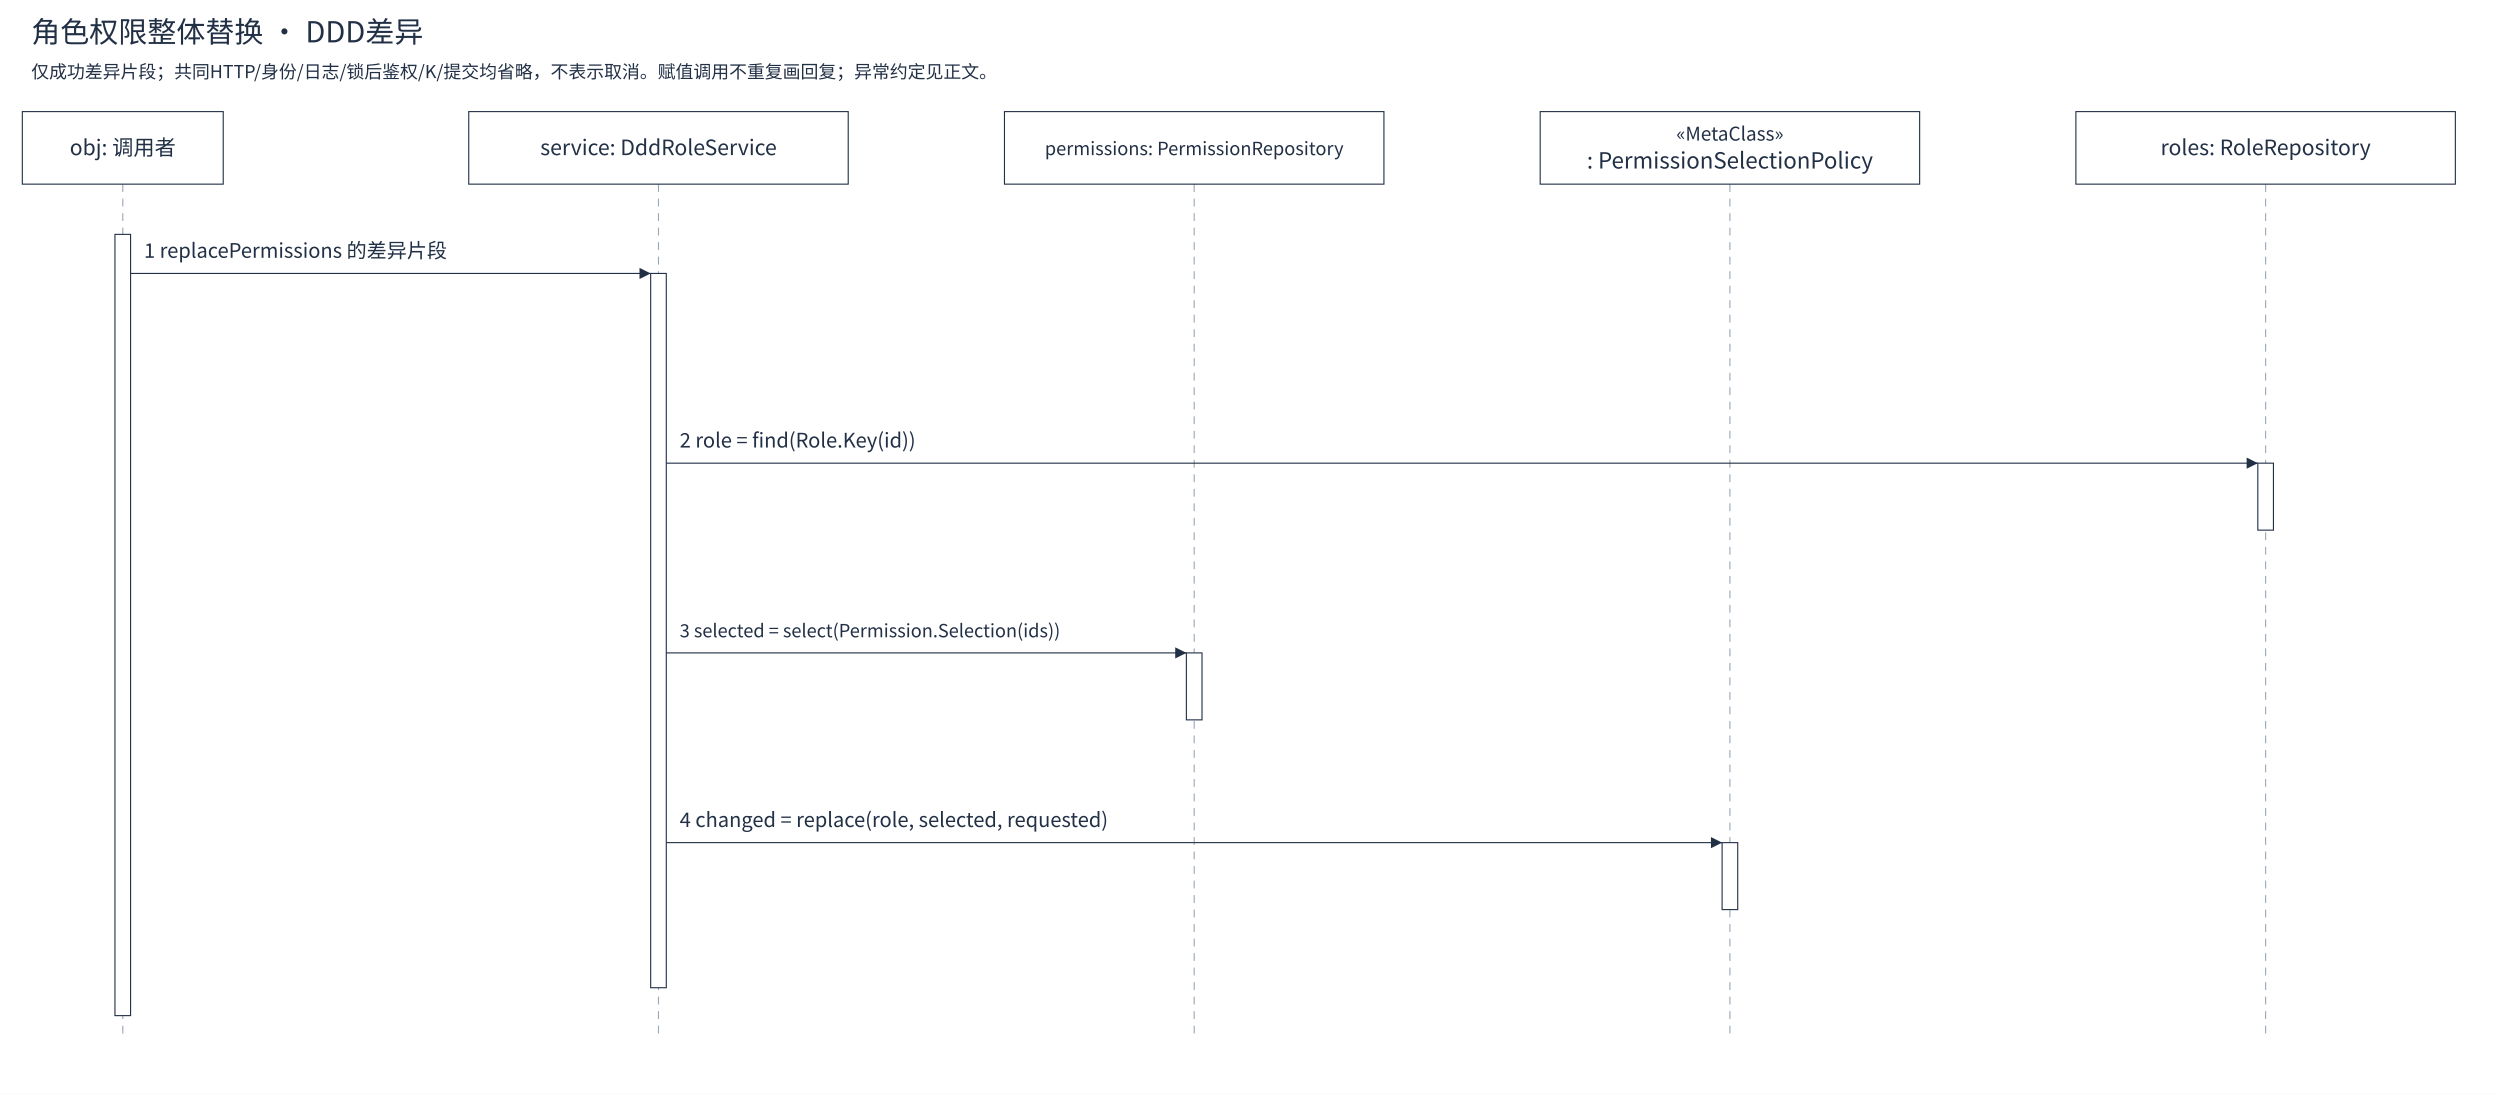
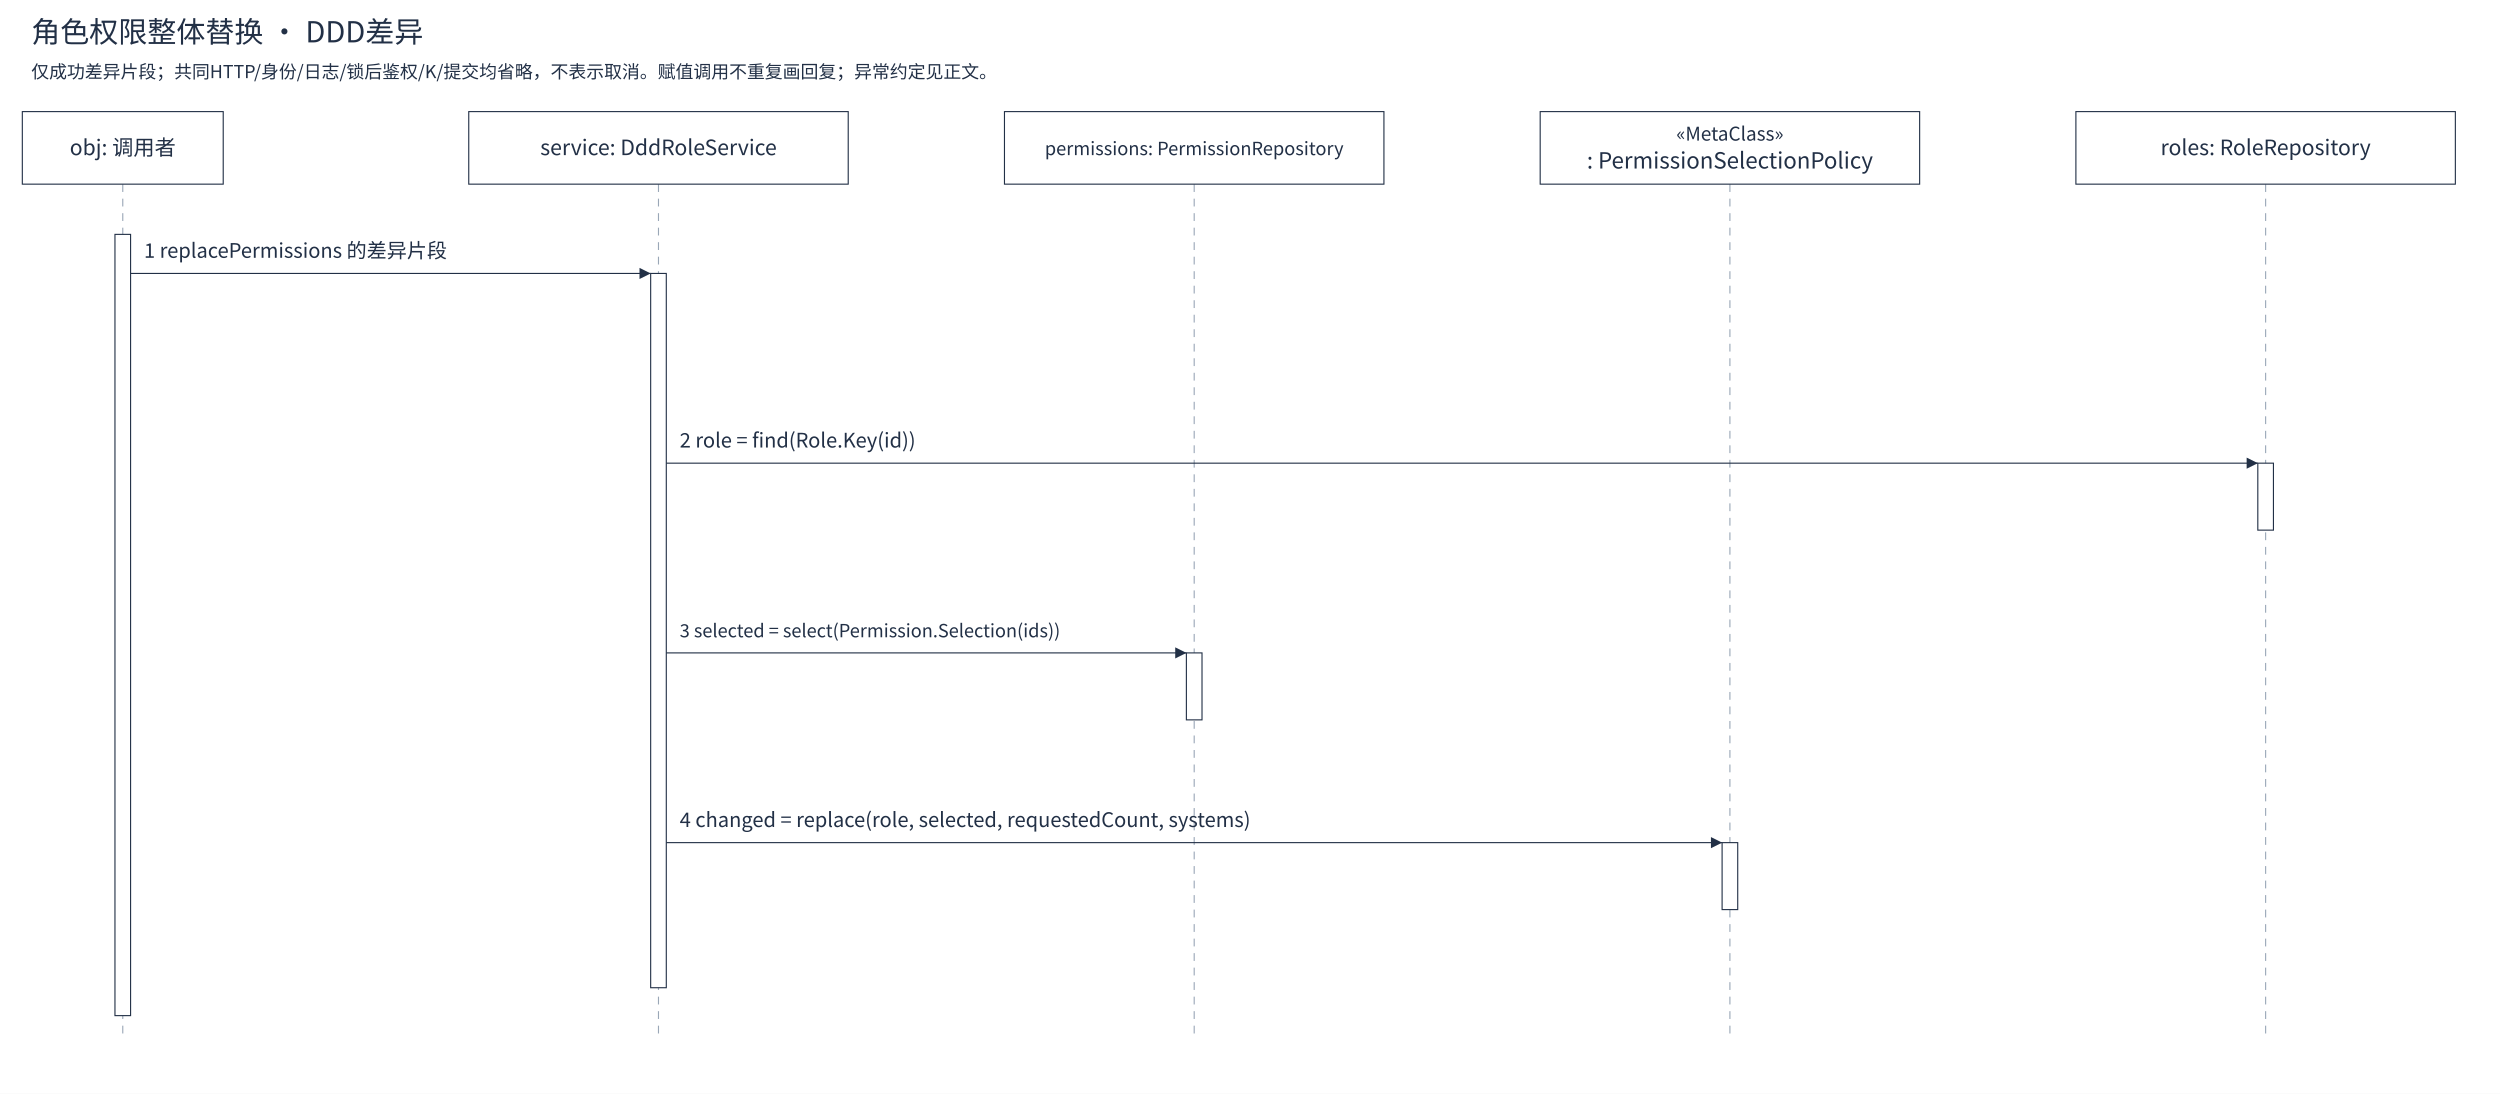
<svg xmlns="http://www.w3.org/2000/svg" width="2240" height="980" viewBox="0 0 2240 980">
  <defs>
    <marker id="open" markerWidth="12" markerHeight="12" refX="11" refY="6" orient="auto">
      <path d="M1,1 L11,6 L1,11" fill="none" stroke="#223046" stroke-width="1.5" />
    </marker>
    <marker id="triangle" markerWidth="14" markerHeight="14" refX="13" refY="7" orient="auto">
      <path d="M1,1 L13,7 L1,13 Z" fill="white" stroke="#245a93" stroke-width="1.4" />
    </marker>
    <marker id="filled" markerWidth="12" markerHeight="12" refX="11" refY="6" orient="auto">
      <path d="M1,1 L11,6 L1,11 Z" fill="#223046" />
    </marker>
  </defs>
  <rect width="100%" height="100%" fill="white" />
  <g font-family="Microsoft YaHei,Noto Sans CJK SC,Arial,sans-serif">
    <text x="28" y="38" font-size="26" text-anchor="start" fill="#223046">角色权限整体替换 · DDD差异</text>
    <text x="28" y="70" font-size="16" text-anchor="start" fill="#223046">仅成功差异片段；共同HTTP/身份/日志/锁后鉴权/K/提交均省略，不表示取消。赋值调用不重复画回复；异常约定见正文。</text>
    <path d="M110,165V930" stroke="#9aa7b7" stroke-dasharray="7 6" />
    <rect x="20" y="100" width="180" height="65" fill="white" stroke="#223046" />
    <text x="110" y="139" font-size="19" text-anchor="middle" fill="#223046">obj: 调用者</text>
    <path d="M590,165V930" stroke="#9aa7b7" stroke-dasharray="7 6" />
    <rect x="420" y="100" width="340" height="65" fill="white" stroke="#223046" />
    <text x="590" y="139" font-size="19" text-anchor="middle" fill="#223046">service: DddRoleService</text>
    <path d="M1070,165V930" stroke="#9aa7b7" stroke-dasharray="7 6" />
    <rect x="900" y="100" width="340" height="65" fill="white" stroke="#223046" />
    <text x="1070" y="139" font-size="16.333" text-anchor="middle" fill="#223046">permissions: PermissionRepository</text>
    <path d="M1550,165V930" stroke="#9aa7b7" stroke-dasharray="7 6" />
    <rect x="1380" y="100" width="340" height="65" fill="white" stroke="#223046" />
    <text x="1550" y="126" font-size="17" text-anchor="middle" fill="#223046">«MetaClass»</text>
    <text x="1550" y="151" font-size="19.962" text-anchor="middle" fill="#223046">: PermissionSelectionPolicy</text>
    <path d="M2030,165V930" stroke="#9aa7b7" stroke-dasharray="7 6" />
    <rect x="1860" y="100" width="340" height="65" fill="white" stroke="#223046" />
    <text x="2030" y="139" font-size="19" text-anchor="middle" fill="#223046">roles: RoleRepository</text>
    <rect x="103" y="210" width="14" height="700" fill="white" stroke="#223046" />
    <rect x="583" y="245" width="14" height="640" fill="white" stroke="#223046" />
    <rect x="2023" y="415" width="14" height="60" fill="white" stroke="#223046" />
    <rect x="1063" y="585" width="14" height="60" fill="white" stroke="#223046" />
    <rect x="1543" y="755" width="14" height="60" fill="white" stroke="#223046" />
    <path d="M117,245H583" stroke="#223046" marker-end="url(#filled)" />
    <text x="129" y="231" font-size="18" text-anchor="start" fill="#223046">1 replacePermissions 的差异片段</text>
    <path d="M597,415H2023" stroke="#223046" marker-end="url(#filled)" />
    <text x="609" y="401" font-size="18" text-anchor="start" fill="#223046">2 role = find(Role.Key(id))</text>
    <path d="M597,585H1063" stroke="#223046" marker-end="url(#filled)" />
    <text x="609" y="571" font-size="16.286" text-anchor="start" fill="#223046">3 selected = select(Permission.Selection(ids))</text>
    <path d="M597,755H1543" stroke="#223046" marker-end="url(#filled)" />
-     <text x="609" y="741" font-size="18" text-anchor="start" fill="#223046">4 changed = replace(role, selected, requested)</text>
+     <text x="609" y="741" font-size="18" text-anchor="start" fill="#223046">4 changed = replace(role, selected, requestedCount, systems)</text>
  </g>
</svg>
